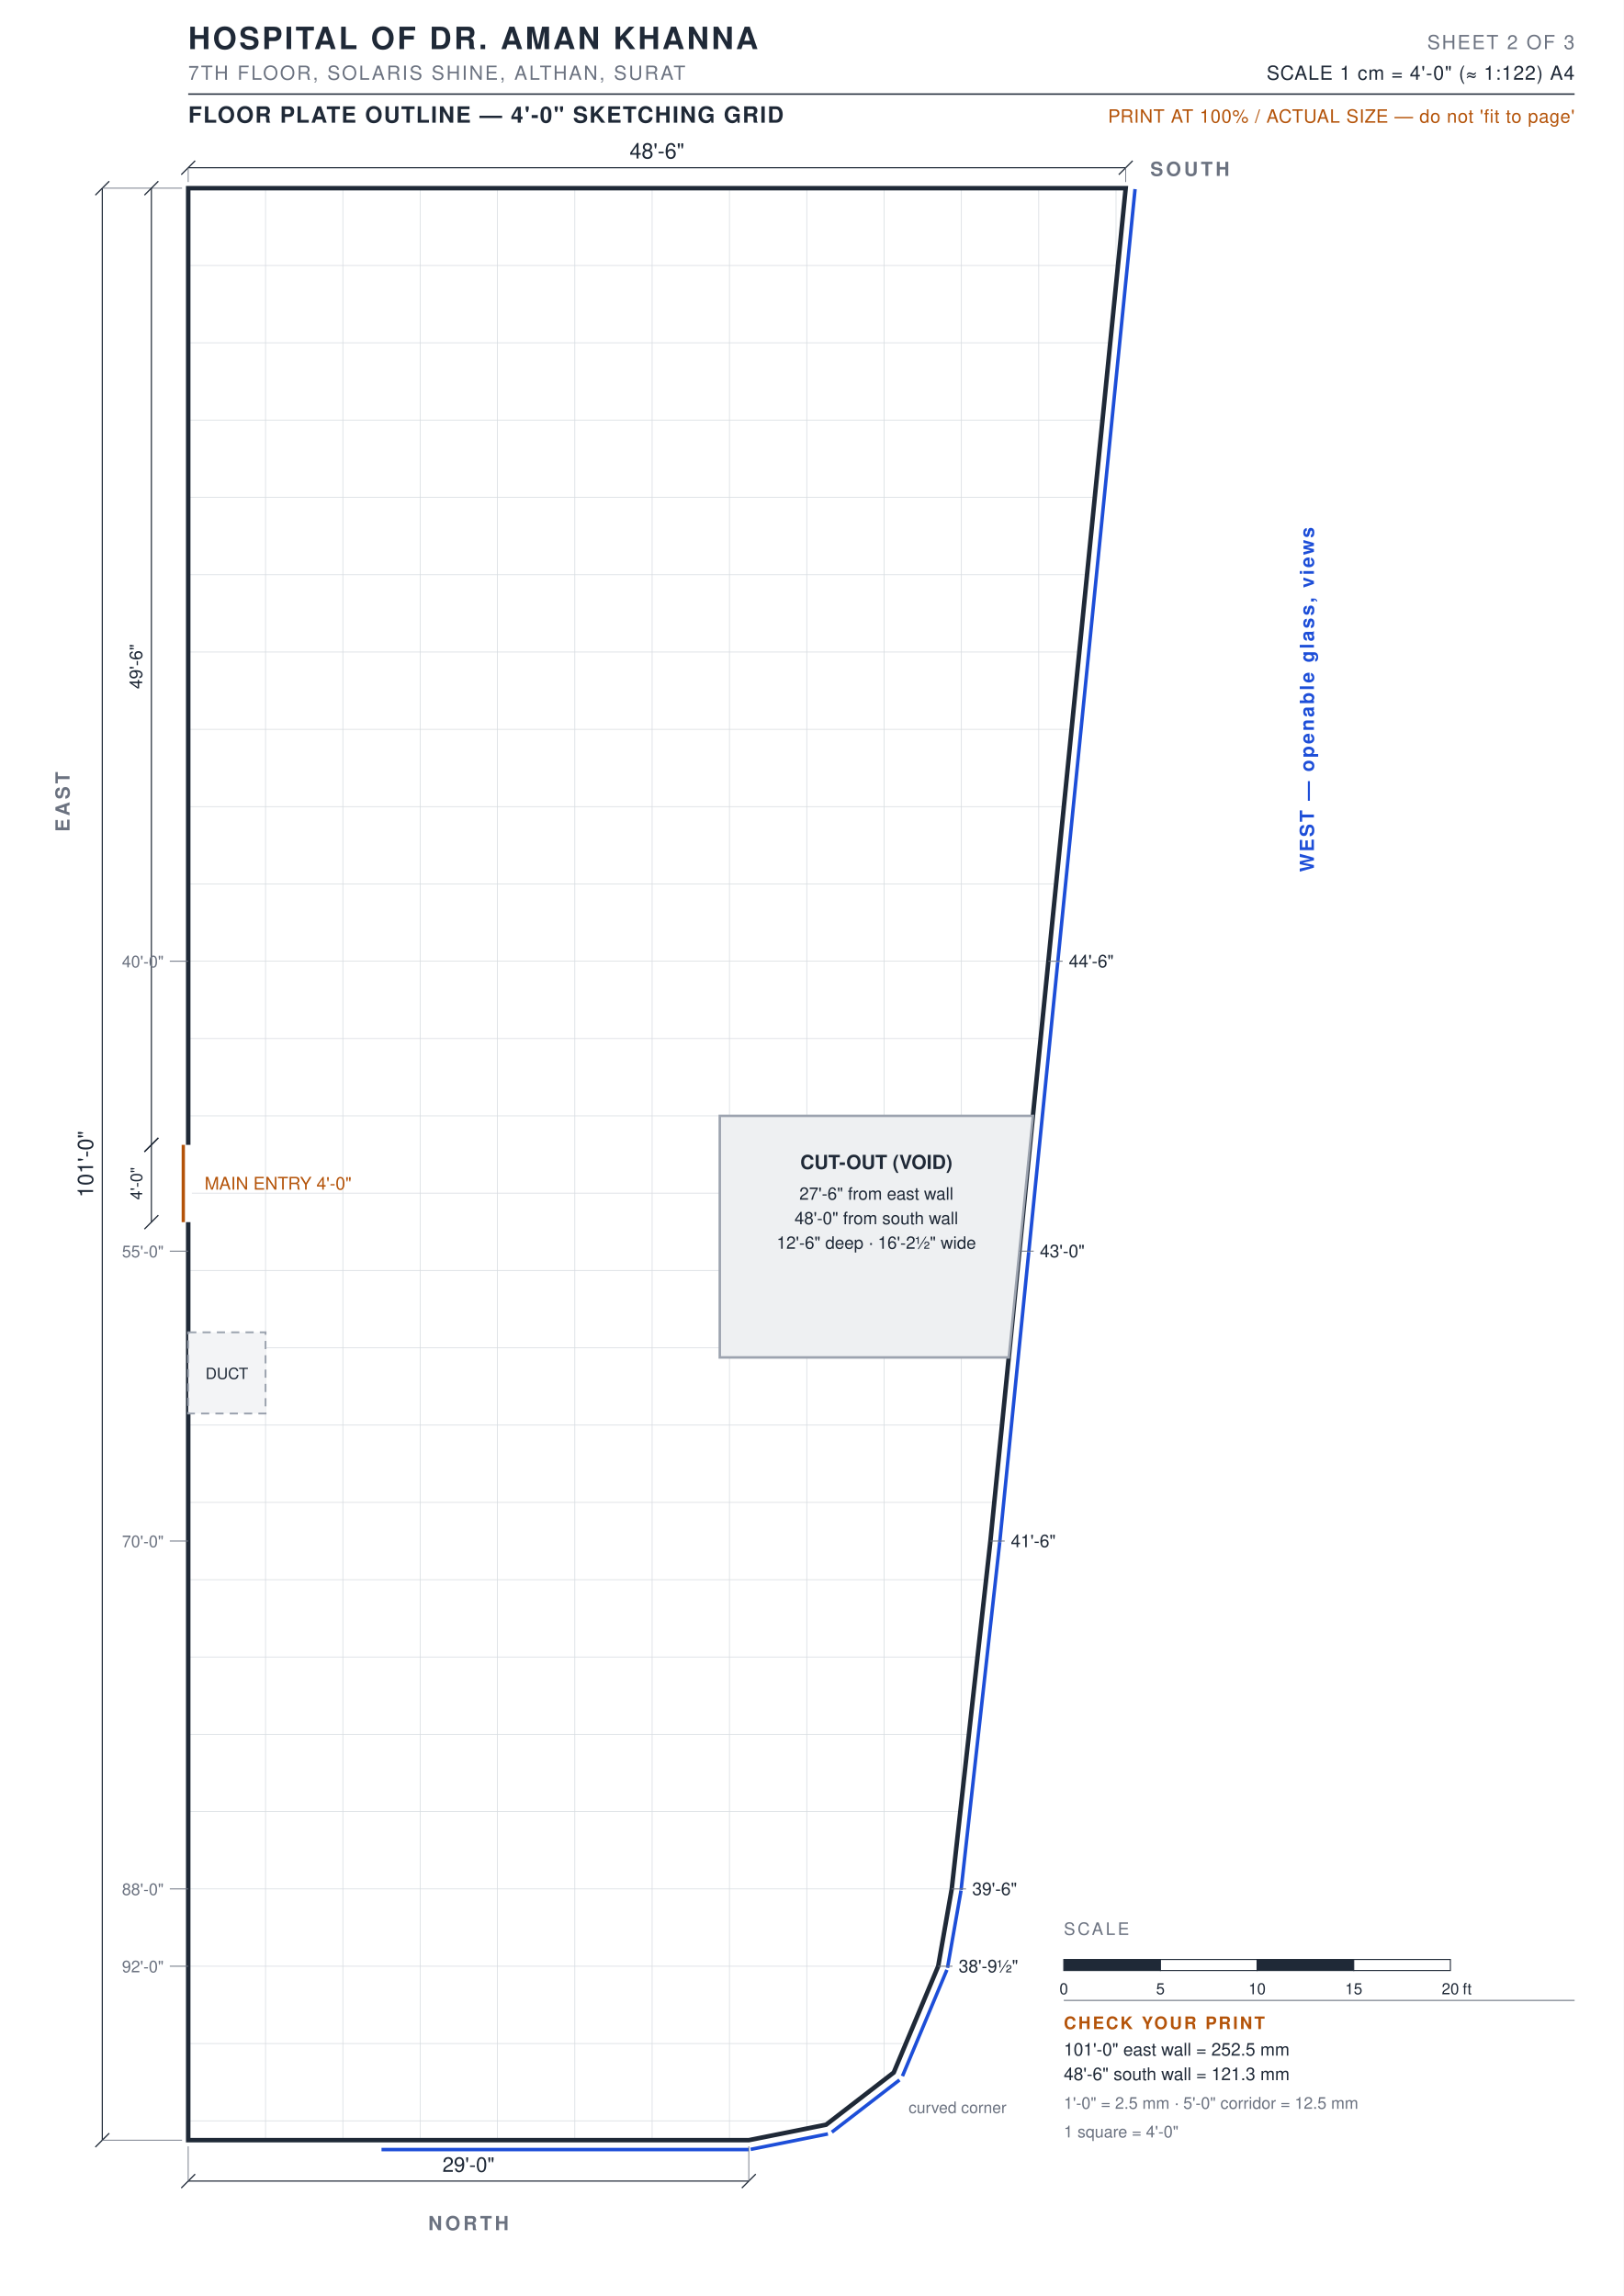
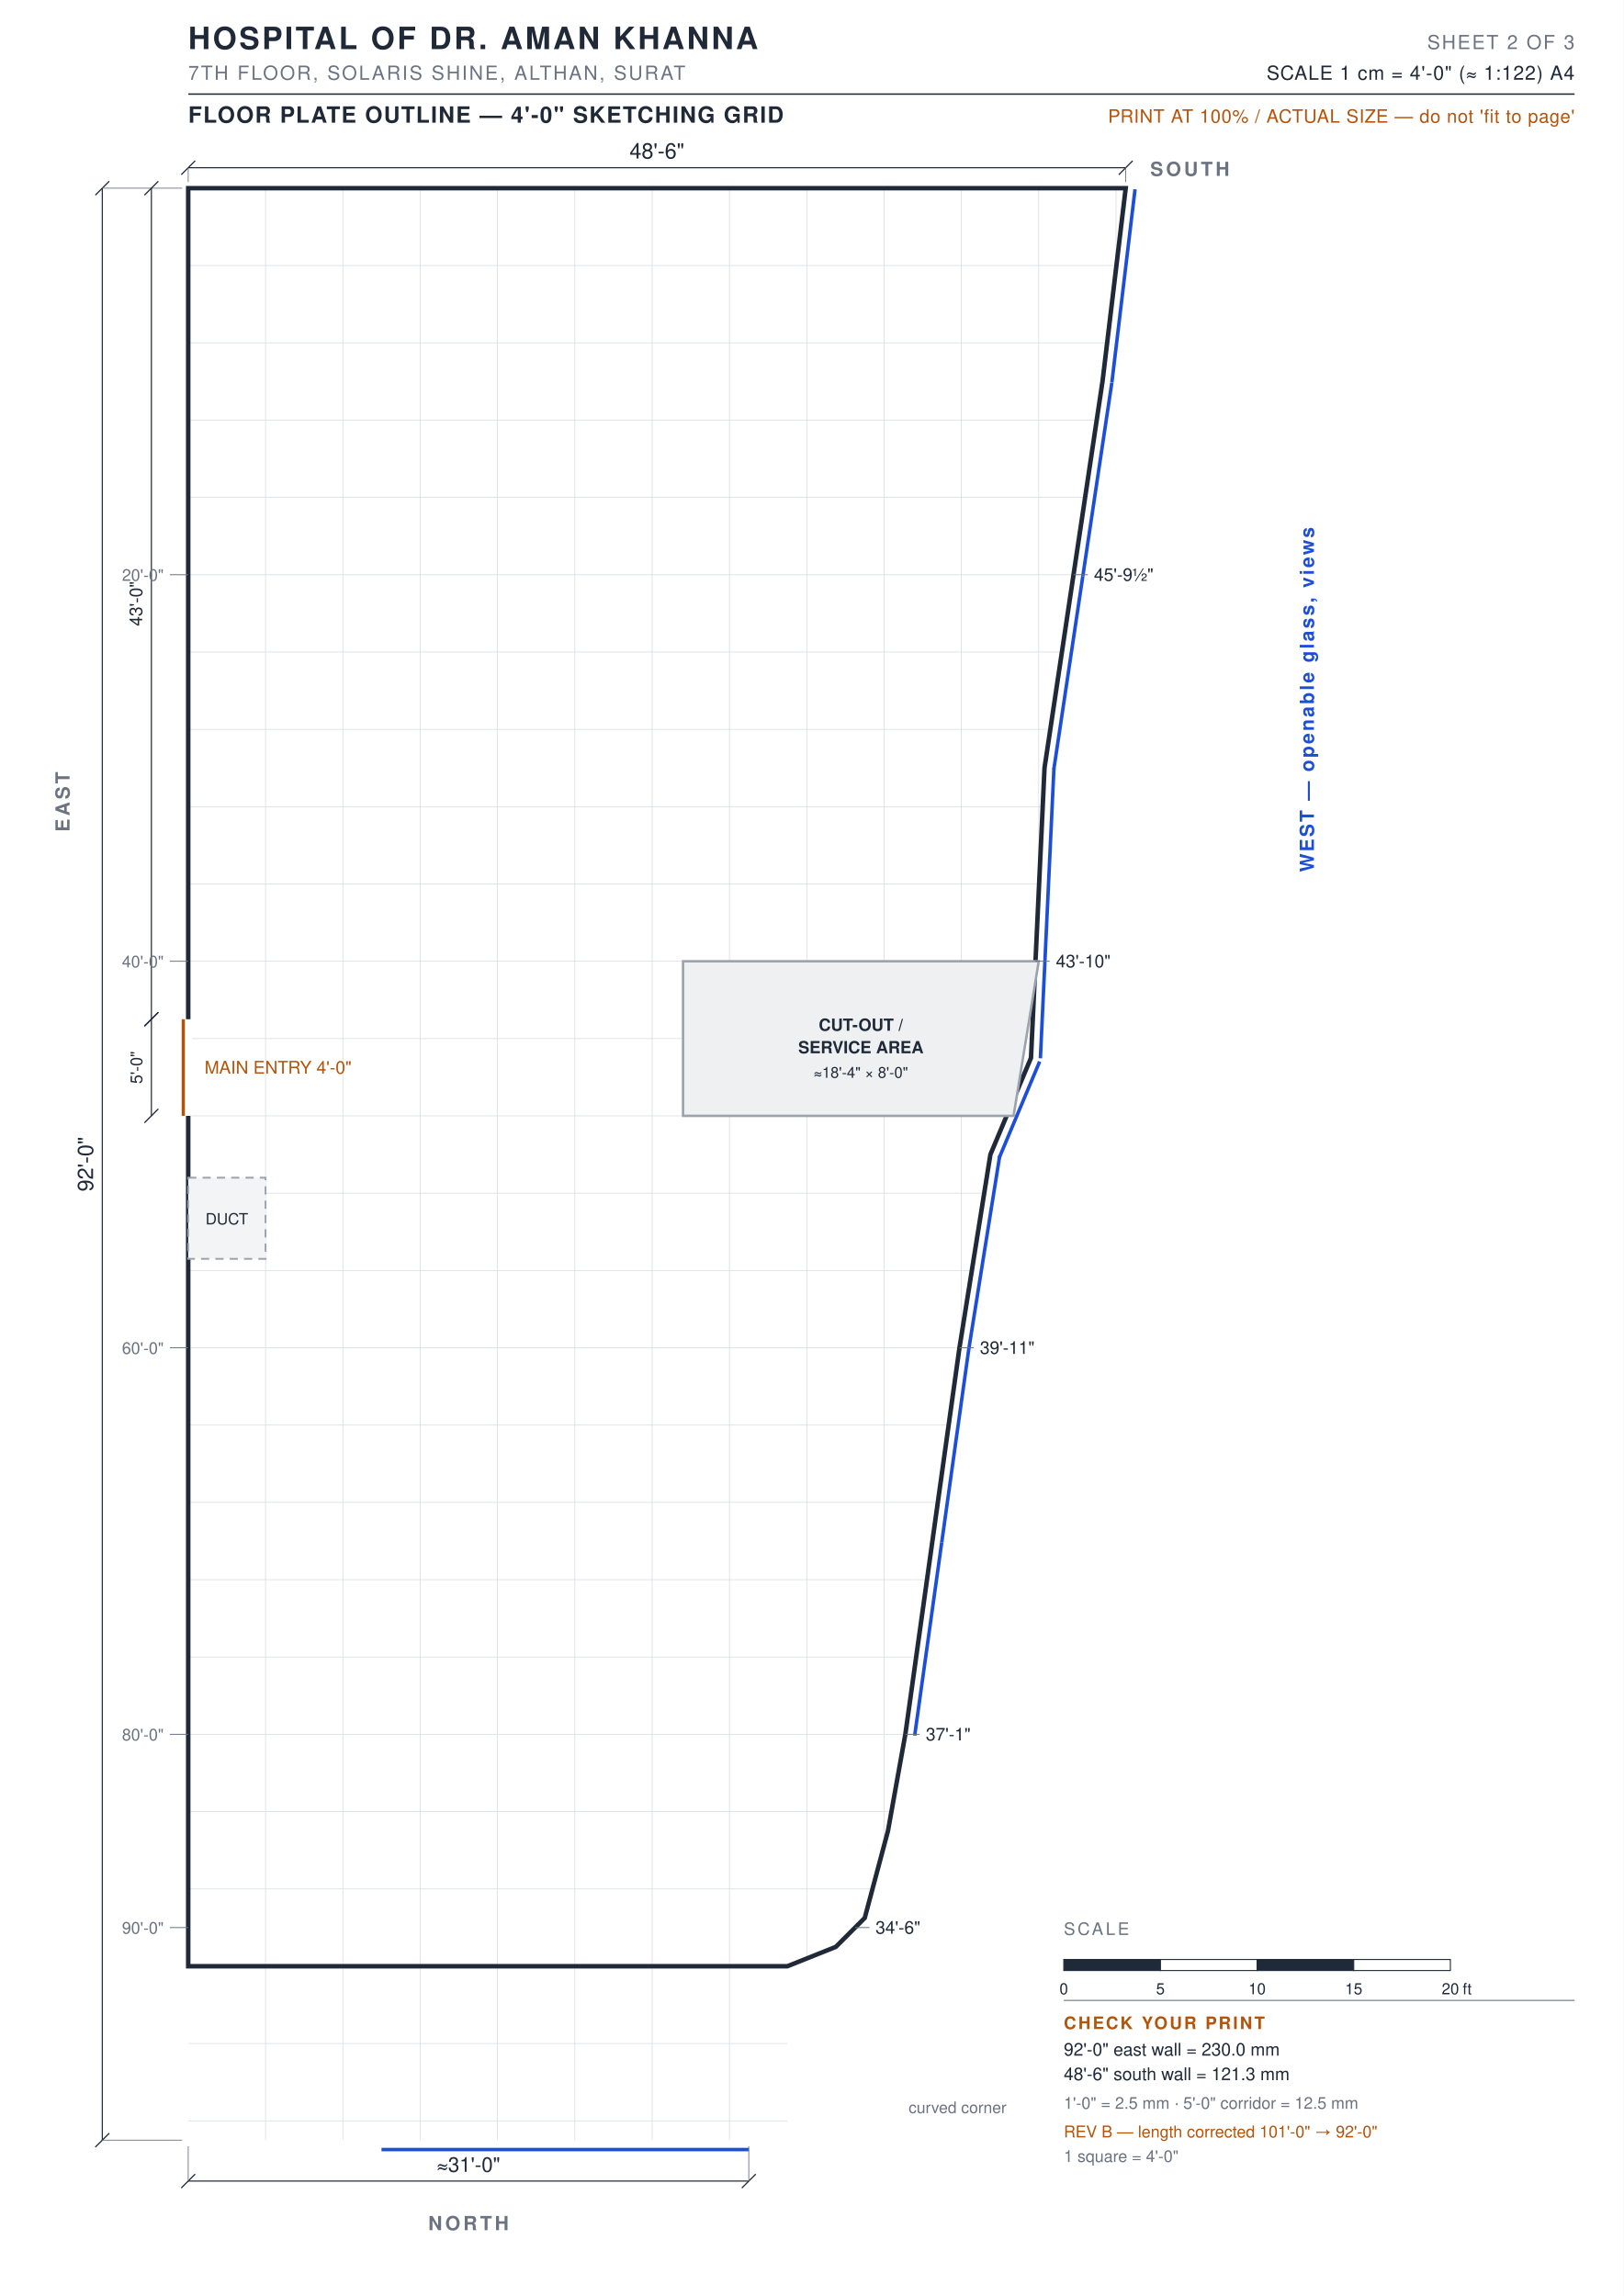
<svg xmlns="http://www.w3.org/2000/svg" width="210mm" height="297mm" viewBox="0 0 793.70 1122.52">
  <rect x="0" y="0" width="793.70" height="1122.52" fill="#ffffff" />
  <text x="92.00" y="24.00" font-family="Helvetica Neue, Helvetica, Arial, sans-serif" font-size="15" fill="#1f2937" text-anchor="start" font-weight="bold" letter-spacing="1.2">HOSPITAL OF DR. AMAN KHANNA</text>
  <text x="92.00" y="39.00" font-family="Helvetica Neue, Helvetica, Arial, sans-serif" font-size="9.5" fill="#6b7280" text-anchor="start" font-weight="normal" letter-spacing="0.9">7TH FLOOR, SOLARIS SHINE, ALTHAN, SURAT</text>
  <line x1="92.00" y1="46.00" x2="769.70" y2="46.00" stroke="#1f2937" stroke-width="0.7" stroke-linecap="butt" />
  <text x="92.00" y="60.00" font-family="Helvetica Neue, Helvetica, Arial, sans-serif" font-size="11" fill="#1f2937" text-anchor="start" font-weight="bold" letter-spacing="0.6">FLOOR PLATE OUTLINE — 4'-0" SKETCHING GRID</text>
  <text x="769.70" y="24.00" font-family="Helvetica Neue, Helvetica, Arial, sans-serif" font-size="9.5" fill="#6b7280" text-anchor="end" font-weight="normal" letter-spacing="0.8">SHEET 2 OF 3</text>
  <text x="769.70" y="39.00" font-family="Helvetica Neue, Helvetica, Arial, sans-serif" font-size="9.5" fill="#1f2937" text-anchor="end" font-weight="normal" letter-spacing="0.4">SCALE  1 cm = 4'-0"   (≈ 1:122)   A4</text>
  <text x="769.70" y="60.00" font-family="Helvetica Neue, Helvetica, Arial, sans-serif" font-size="9" fill="#b45309" text-anchor="end" font-weight="normal" letter-spacing="0.3">PRINT AT 100% / ACTUAL SIZE — do not 'fit to page'</text>
-   <line x1="554.84" y1="92.46" x2="517.05" y2="470.41" stroke="#1d4ed8" stroke-width="1.7" stroke-linecap="butt" />
-   <line x1="517.05" y1="470.41" x2="502.88" y2="612.14" stroke="#1d4ed8" stroke-width="1.7" stroke-linecap="butt" />
-   <line x1="502.88" y1="612.14" x2="488.70" y2="753.88" stroke="#1d4ed8" stroke-width="1.7" stroke-linecap="butt" />
-   <line x1="488.70" y1="753.93" x2="469.80" y2="924.00" stroke="#1d4ed8" stroke-width="1.7" stroke-linecap="butt" />
-   <line x1="469.76" y1="924.29" x2="463.15" y2="962.08" stroke="#1d4ed8" stroke-width="1.7" stroke-linecap="butt" />
-   <line x1="462.86" y1="963.07" x2="441.13" y2="1015.03" stroke="#1d4ed8" stroke-width="1.7" stroke-linecap="butt" />
-   <line x1="439.69" y1="1016.90" x2="406.62" y2="1042.41" stroke="#1d4ed8" stroke-width="1.7" stroke-linecap="butt" />
-   <line x1="404.71" y1="1043.28" x2="366.92" y2="1050.84" stroke="#1d4ed8" stroke-width="1.7" stroke-linecap="butt" />
+   <line x1="554.83" y1="92.55" x2="543.50" y2="187.04" stroke="#1d4ed8" stroke-width="1.7" stroke-linecap="butt" />
+   <line x1="543.48" y1="187.17" x2="529.31" y2="281.66" stroke="#1d4ed8" stroke-width="1.7" stroke-linecap="butt" />
+   <line x1="529.31" y1="281.66" x2="515.13" y2="376.15" stroke="#1d4ed8" stroke-width="1.7" stroke-linecap="butt" />
+   <line x1="515.18" y1="375.68" x2="508.56" y2="517.41" stroke="#1d4ed8" stroke-width="1.7" stroke-linecap="butt" />
+   <line x1="508.21" y1="518.98" x2="488.37" y2="566.22" stroke="#1d4ed8" stroke-width="1.7" stroke-linecap="butt" />
+   <line x1="488.67" y1="565.17" x2="473.55" y2="659.66" stroke="#1d4ed8" stroke-width="1.7" stroke-linecap="butt" />
+   <line x1="473.56" y1="659.57" x2="460.34" y2="754.06" stroke="#1d4ed8" stroke-width="1.7" stroke-linecap="butt" />
+   <line x1="460.34" y1="754.06" x2="447.11" y2="848.54" stroke="#1d4ed8" stroke-width="1.7" stroke-linecap="butt" />
  <line x1="366.02" y1="1050.93" x2="186.49" y2="1050.93" stroke="#1d4ed8" stroke-width="1.7" stroke-linecap="butt" />
  <line x1="129.80" y1="92.00" x2="129.80" y2="1046.33" stroke="#d8dce1" stroke-width="0.35" stroke-linecap="butt" />
  <line x1="167.59" y1="92.00" x2="167.59" y2="1046.33" stroke="#d8dce1" stroke-width="0.35" stroke-linecap="butt" />
  <line x1="205.39" y1="92.00" x2="205.39" y2="1046.33" stroke="#d8dce1" stroke-width="0.35" stroke-linecap="butt" />
  <line x1="243.18" y1="92.00" x2="243.18" y2="1046.33" stroke="#d8dce1" stroke-width="0.35" stroke-linecap="butt" />
  <line x1="280.98" y1="92.00" x2="280.98" y2="1046.33" stroke="#d8dce1" stroke-width="0.35" stroke-linecap="butt" />
  <line x1="318.77" y1="92.00" x2="318.77" y2="1046.33" stroke="#d8dce1" stroke-width="0.35" stroke-linecap="butt" />
  <line x1="356.57" y1="92.00" x2="356.57" y2="1046.33" stroke="#d8dce1" stroke-width="0.35" stroke-linecap="butt" />
-   <line x1="394.36" y1="92.00" x2="394.36" y2="1040.66" stroke="#d8dce1" stroke-width="0.35" stroke-linecap="butt" />
-   <line x1="432.16" y1="92.00" x2="432.16" y2="1016.90" stroke="#d8dce1" stroke-width="0.35" stroke-linecap="butt" />
-   <line x1="469.95" y1="92.00" x2="469.95" y2="880.98" stroke="#d8dce1" stroke-width="0.35" stroke-linecap="butt" />
-   <line x1="507.75" y1="92.00" x2="507.75" y2="517.20" stroke="#d8dce1" stroke-width="0.35" stroke-linecap="butt" />
-   <line x1="545.54" y1="92.00" x2="545.54" y2="139.24" stroke="#d8dce1" stroke-width="0.35" stroke-linecap="butt" />
-   <line x1="92.00" y1="129.80" x2="546.49" y2="129.80" stroke="#d8dce1" stroke-width="0.35" stroke-linecap="butt" />
-   <line x1="92.00" y1="167.59" x2="542.71" y2="167.59" stroke="#d8dce1" stroke-width="0.35" stroke-linecap="butt" />
-   <line x1="92.00" y1="205.39" x2="538.93" y2="205.39" stroke="#d8dce1" stroke-width="0.35" stroke-linecap="butt" />
-   <line x1="92.00" y1="243.18" x2="535.15" y2="243.18" stroke="#d8dce1" stroke-width="0.35" stroke-linecap="butt" />
-   <line x1="92.00" y1="280.98" x2="531.37" y2="280.98" stroke="#d8dce1" stroke-width="0.35" stroke-linecap="butt" />
-   <line x1="92.00" y1="318.77" x2="527.59" y2="318.77" stroke="#d8dce1" stroke-width="0.35" stroke-linecap="butt" />
-   <line x1="92.00" y1="356.57" x2="523.81" y2="356.57" stroke="#d8dce1" stroke-width="0.35" stroke-linecap="butt" />
-   <line x1="92.00" y1="394.36" x2="520.03" y2="394.36" stroke="#d8dce1" stroke-width="0.35" stroke-linecap="butt" />
-   <line x1="92.00" y1="432.16" x2="516.25" y2="432.16" stroke="#d8dce1" stroke-width="0.35" stroke-linecap="butt" />
-   <line x1="92.00" y1="469.95" x2="512.47" y2="469.95" stroke="#d8dce1" stroke-width="0.35" stroke-linecap="butt" />
-   <line x1="92.00" y1="507.75" x2="508.69" y2="507.75" stroke="#d8dce1" stroke-width="0.35" stroke-linecap="butt" />
-   <line x1="92.00" y1="545.54" x2="504.91" y2="545.54" stroke="#d8dce1" stroke-width="0.35" stroke-linecap="butt" />
-   <line x1="92.00" y1="583.34" x2="501.13" y2="583.34" stroke="#d8dce1" stroke-width="0.35" stroke-linecap="butt" />
-   <line x1="92.00" y1="621.13" x2="497.35" y2="621.13" stroke="#d8dce1" stroke-width="0.35" stroke-linecap="butt" />
-   <line x1="92.00" y1="658.93" x2="493.57" y2="658.93" stroke="#d8dce1" stroke-width="0.35" stroke-linecap="butt" />
-   <line x1="92.00" y1="696.72" x2="489.80" y2="696.72" stroke="#d8dce1" stroke-width="0.35" stroke-linecap="butt" />
-   <line x1="92.00" y1="734.52" x2="486.02" y2="734.52" stroke="#d8dce1" stroke-width="0.35" stroke-linecap="butt" />
-   <line x1="92.00" y1="772.31" x2="482.03" y2="772.31" stroke="#d8dce1" stroke-width="0.35" stroke-linecap="butt" />
-   <line x1="92.00" y1="810.11" x2="477.83" y2="810.11" stroke="#d8dce1" stroke-width="0.35" stroke-linecap="butt" />
-   <line x1="92.00" y1="847.91" x2="473.63" y2="847.91" stroke="#d8dce1" stroke-width="0.35" stroke-linecap="butt" />
-   <line x1="92.00" y1="885.70" x2="469.43" y2="885.70" stroke="#d8dce1" stroke-width="0.35" stroke-linecap="butt" />
-   <line x1="92.00" y1="923.50" x2="465.23" y2="923.50" stroke="#d8dce1" stroke-width="0.35" stroke-linecap="butt" />
-   <line x1="92.00" y1="961.29" x2="458.61" y2="961.29" stroke="#d8dce1" stroke-width="0.35" stroke-linecap="butt" />
-   <line x1="92.00" y1="999.09" x2="442.81" y2="999.09" stroke="#d8dce1" stroke-width="0.35" stroke-linecap="butt" />
-   <line x1="92.00" y1="1036.88" x2="406.26" y2="1036.88" stroke="#d8dce1" stroke-width="0.35" stroke-linecap="butt" />
-   <polygon points="92.00,92.00 550.27,92.00 512.47,469.95 498.30,611.69 484.13,753.42 465.23,923.50 458.61,961.29 436.88,1013.26 403.81,1038.77 366.02,1046.33 92.00,1046.33" fill="none" stroke="#1f2937" stroke-width="2.2" stroke-linejoin="miter" />
-   <polygon points="351.84,545.54 504.91,545.54 493.10,663.65 351.84,663.65" fill="#eef0f2" stroke="#9ca3af" stroke-width="1.2" stroke-linejoin="miter" />
-   <text x="428.38" y="571.54" font-family="Helvetica Neue, Helvetica, Arial, sans-serif" font-size="9.5" fill="#1f2937" text-anchor="middle" font-weight="bold">CUT-OUT (VOID)</text>
-   <text x="428.38" y="586.54" font-family="Helvetica Neue, Helvetica, Arial, sans-serif" font-size="8.4" fill="#1f2937" text-anchor="middle" font-weight="normal">27'-6" from east wall</text>
-   <text x="428.38" y="598.54" font-family="Helvetica Neue, Helvetica, Arial, sans-serif" font-size="8.4" fill="#1f2937" text-anchor="middle" font-weight="normal">48'-0" from south wall</text>
-   <text x="428.38" y="610.54" font-family="Helvetica Neue, Helvetica, Arial, sans-serif" font-size="8.4" fill="#1f2937" text-anchor="middle" font-weight="normal">12'-6" deep · 16'-2½" wide</text>
-   <polygon points="92.00,651.37 129.80,651.37 129.80,691.06 92.00,691.06" fill="#f3f4f6" stroke="#9ca3af" stroke-width="0.9" stroke-linejoin="miter" stroke-dasharray="4 3" />
-   <text x="110.90" y="674.21" font-family="Helvetica Neue, Helvetica, Arial, sans-serif" font-size="7.6" fill="#1f2937" text-anchor="middle" font-weight="normal">DUCT</text>
-   <line x1="92.00" y1="559.72" x2="92.00" y2="597.51" stroke="#ffffff" stroke-width="3.6" stroke-linecap="butt" />
-   <line x1="89.60" y1="559.72" x2="89.60" y2="597.51" stroke="#b45309" stroke-width="1.6" stroke-linecap="butt" />
-   <text x="100.00" y="581.61" font-family="Helvetica Neue, Helvetica, Arial, sans-serif" font-size="8.6" fill="#b45309" text-anchor="start" font-weight="normal">MAIN ENTRY  4'-0"</text>
+   <line x1="394.36" y1="92.00" x2="394.36" y2="957.51" stroke="#d8dce1" stroke-width="0.35" stroke-linecap="butt" />
+   <line x1="432.16" y1="92.00" x2="432.16" y2="902.24" stroke="#d8dce1" stroke-width="0.35" stroke-linecap="butt" />
+   <line x1="469.95" y1="92.00" x2="469.95" y2="653.02" stroke="#d8dce1" stroke-width="0.35" stroke-linecap="butt" />
+   <line x1="507.75" y1="92.00" x2="507.75" y2="436.21" stroke="#d8dce1" stroke-width="0.35" stroke-linecap="butt" />
+   <line x1="545.54" y1="92.00" x2="545.54" y2="131.37" stroke="#d8dce1" stroke-width="0.35" stroke-linecap="butt" />
+   <line x1="92.00" y1="129.80" x2="545.73" y2="129.80" stroke="#d8dce1" stroke-width="0.35" stroke-linecap="butt" />
+   <line x1="92.00" y1="167.59" x2="541.20" y2="167.59" stroke="#d8dce1" stroke-width="0.35" stroke-linecap="butt" />
+   <line x1="92.00" y1="205.39" x2="536.09" y2="205.39" stroke="#d8dce1" stroke-width="0.35" stroke-linecap="butt" />
+   <line x1="92.00" y1="243.18" x2="530.43" y2="243.18" stroke="#d8dce1" stroke-width="0.35" stroke-linecap="butt" />
+   <line x1="92.00" y1="280.98" x2="524.76" y2="280.98" stroke="#d8dce1" stroke-width="0.35" stroke-linecap="butt" />
+   <line x1="92.00" y1="318.77" x2="519.09" y2="318.77" stroke="#d8dce1" stroke-width="0.35" stroke-linecap="butt" />
+   <line x1="92.00" y1="356.57" x2="513.42" y2="356.57" stroke="#d8dce1" stroke-width="0.35" stroke-linecap="butt" />
+   <line x1="92.00" y1="394.36" x2="509.70" y2="394.36" stroke="#d8dce1" stroke-width="0.35" stroke-linecap="butt" />
+   <line x1="92.00" y1="432.16" x2="507.94" y2="432.16" stroke="#d8dce1" stroke-width="0.35" stroke-linecap="butt" />
+   <line x1="92.00" y1="469.95" x2="506.17" y2="469.95" stroke="#d8dce1" stroke-width="0.35" stroke-linecap="butt" />
+   <line x1="92.00" y1="507.75" x2="504.41" y2="507.75" stroke="#d8dce1" stroke-width="0.35" stroke-linecap="butt" />
+   <line x1="92.00" y1="545.54" x2="492.06" y2="545.54" stroke="#d8dce1" stroke-width="0.35" stroke-linecap="butt" />
+   <line x1="92.00" y1="583.34" x2="481.10" y2="583.34" stroke="#d8dce1" stroke-width="0.35" stroke-linecap="butt" />
+   <line x1="92.00" y1="621.13" x2="475.06" y2="621.13" stroke="#d8dce1" stroke-width="0.35" stroke-linecap="butt" />
+   <line x1="92.00" y1="658.93" x2="469.01" y2="658.93" stroke="#d8dce1" stroke-width="0.35" stroke-linecap="butt" />
+   <line x1="92.00" y1="696.72" x2="463.72" y2="696.72" stroke="#d8dce1" stroke-width="0.35" stroke-linecap="butt" />
+   <line x1="92.00" y1="734.52" x2="458.43" y2="734.52" stroke="#d8dce1" stroke-width="0.35" stroke-linecap="butt" />
+   <line x1="92.00" y1="772.31" x2="453.13" y2="772.31" stroke="#d8dce1" stroke-width="0.35" stroke-linecap="butt" />
+   <line x1="92.00" y1="810.11" x2="447.84" y2="810.11" stroke="#d8dce1" stroke-width="0.35" stroke-linecap="butt" />
+   <line x1="92.00" y1="847.91" x2="442.55" y2="847.91" stroke="#d8dce1" stroke-width="0.35" stroke-linecap="butt" />
+   <line x1="92.00" y1="885.70" x2="435.75" y2="885.70" stroke="#d8dce1" stroke-width="0.35" stroke-linecap="butt" />
+   <line x1="92.00" y1="923.50" x2="426.49" y2="923.50" stroke="#d8dce1" stroke-width="0.35" stroke-linecap="butt" />
+   <line x1="92.00" y1="961.29" x2="384.91" y2="961.29" stroke="#d8dce1" stroke-width="0.35" stroke-linecap="butt" />
+   <line x1="92.00" y1="999.09" x2="384.91" y2="999.09" stroke="#d8dce1" stroke-width="0.35" stroke-linecap="butt" />
+   <line x1="92.00" y1="1036.88" x2="384.91" y2="1036.88" stroke="#d8dce1" stroke-width="0.35" stroke-linecap="butt" />
+   <polygon points="92.00,92.00 550.27,92.00 538.93,186.49 524.76,280.98 510.58,375.46 503.97,517.20 484.13,564.44 469.01,658.93 455.78,753.42 442.55,847.91 434.05,895.15 422.71,937.67 408.54,951.84 384.91,961.29 92.00,961.29" fill="none" stroke="#1f2937" stroke-width="2.2" stroke-linejoin="miter" />
+   <polygon points="333.89,469.95 507.75,469.95 495.46,545.54 333.89,545.54" fill="#eef0f2" stroke="#9ca3af" stroke-width="1.2" stroke-linejoin="miter" />
+   <text x="420.82" y="503.95" font-family="Helvetica Neue, Helvetica, Arial, sans-serif" font-size="8.2" fill="#1f2937" text-anchor="middle" font-weight="bold">CUT-OUT /</text>
+   <text x="420.82" y="514.95" font-family="Helvetica Neue, Helvetica, Arial, sans-serif" font-size="8.2" fill="#1f2937" text-anchor="middle" font-weight="bold">SERVICE AREA</text>
+   <text x="420.82" y="526.95" font-family="Helvetica Neue, Helvetica, Arial, sans-serif" font-size="7.4" fill="#1f2937" text-anchor="middle" font-weight="normal">≈18'-4" × 8'-0"</text>
+   <polygon points="92.00,575.78 129.80,575.78 129.80,615.46 92.00,615.46" fill="#f3f4f6" stroke="#9ca3af" stroke-width="0.9" stroke-linejoin="miter" stroke-dasharray="4 3" />
+   <text x="110.90" y="598.62" font-family="Helvetica Neue, Helvetica, Arial, sans-serif" font-size="7.6" fill="#1f2937" text-anchor="middle" font-weight="normal">DUCT</text>
+   <line x1="92.00" y1="498.30" x2="92.00" y2="545.54" stroke="#ffffff" stroke-width="3.6" stroke-linecap="butt" />
+   <line x1="89.60" y1="498.30" x2="89.60" y2="545.54" stroke="#b45309" stroke-width="1.6" stroke-linecap="butt" />
+   <text x="100.00" y="524.92" font-family="Helvetica Neue, Helvetica, Arial, sans-serif" font-size="8.6" fill="#b45309" text-anchor="start" font-weight="normal">MAIN ENTRY  4'-0"</text>
  <line x1="92.00" y1="82.00" x2="550.27" y2="82.00" stroke="#1f2937" stroke-width="0.55" stroke-linecap="butt" />
  <line x1="88.60" y1="85.40" x2="95.40" y2="78.60" stroke="#1f2937" stroke-width="0.6" stroke-linecap="butt" />
  <line x1="546.87" y1="85.40" x2="553.67" y2="78.60" stroke="#1f2937" stroke-width="0.6" stroke-linecap="butt" />
  <line x1="92.00" y1="82.00" x2="92.00" y2="89.00" stroke="#6b7280" stroke-width="0.4" stroke-linecap="butt" />
  <line x1="550.27" y1="82.00" x2="550.27" y2="89.00" stroke="#6b7280" stroke-width="0.4" stroke-linecap="butt" />
  <text x="321.13" y="77.50" font-family="Helvetica Neue, Helvetica, Arial, sans-serif" font-size="10.5" fill="#1f2937" text-anchor="middle" font-weight="normal">48'-6"</text>
  <line x1="50.00" y1="92.00" x2="50.00" y2="1046.33" stroke="#1f2937" stroke-width="0.55" stroke-linecap="butt" />
  <line x1="46.60" y1="95.40" x2="53.40" y2="88.60" stroke="#1f2937" stroke-width="0.6" stroke-linecap="butt" />
  <line x1="46.60" y1="1049.73" x2="53.40" y2="1042.93" stroke="#1f2937" stroke-width="0.6" stroke-linecap="butt" />
  <line x1="50.00" y1="92.00" x2="89.00" y2="92.00" stroke="#6b7280" stroke-width="0.4" stroke-linecap="butt" />
  <line x1="50.00" y1="1046.33" x2="89.00" y2="1046.33" stroke="#6b7280" stroke-width="0.4" stroke-linecap="butt" />
-   <text x="45.50" y="569.17" font-family="Helvetica Neue, Helvetica, Arial, sans-serif" font-size="10.5" fill="#1f2937" text-anchor="middle" font-weight="normal" transform="rotate(-90 45.50 569.17)">101'-0"</text>
+   <text x="45.50" y="569.17" font-family="Helvetica Neue, Helvetica, Arial, sans-serif" font-size="10.5" fill="#1f2937" text-anchor="middle" font-weight="normal" transform="rotate(-90 45.50 569.17)">92'-0"</text>
  <line x1="92.00" y1="1066.33" x2="366.02" y2="1066.33" stroke="#1f2937" stroke-width="0.55" stroke-linecap="butt" />
  <line x1="88.60" y1="1069.73" x2="95.40" y2="1062.93" stroke="#1f2937" stroke-width="0.6" stroke-linecap="butt" />
  <line x1="362.62" y1="1069.73" x2="369.42" y2="1062.93" stroke="#1f2937" stroke-width="0.6" stroke-linecap="butt" />
  <line x1="92.00" y1="1066.33" x2="92.00" y2="1049.33" stroke="#6b7280" stroke-width="0.4" stroke-linecap="butt" />
  <line x1="366.02" y1="1066.33" x2="366.02" y2="1049.33" stroke="#6b7280" stroke-width="0.4" stroke-linecap="butt" />
-   <text x="229.01" y="1061.83" font-family="Helvetica Neue, Helvetica, Arial, sans-serif" font-size="10" fill="#1f2937" text-anchor="middle" font-weight="normal">29'-0"</text>
-   <line x1="74.00" y1="92.00" x2="74.00" y2="559.72" stroke="#1f2937" stroke-width="0.55" stroke-linecap="butt" />
+   <text x="229.01" y="1061.83" font-family="Helvetica Neue, Helvetica, Arial, sans-serif" font-size="10" fill="#1f2937" text-anchor="middle" font-weight="normal">≈31'-0"</text>
+   <line x1="74.00" y1="92.00" x2="74.00" y2="498.30" stroke="#1f2937" stroke-width="0.55" stroke-linecap="butt" />
  <line x1="70.60" y1="95.40" x2="77.40" y2="88.60" stroke="#1f2937" stroke-width="0.6" stroke-linecap="butt" />
-   <line x1="70.60" y1="563.12" x2="77.40" y2="556.32" stroke="#1f2937" stroke-width="0.6" stroke-linecap="butt" />
-   <text x="69.50" y="325.86" font-family="Helvetica Neue, Helvetica, Arial, sans-serif" font-size="8.6" fill="#1f2937" text-anchor="middle" font-weight="normal" transform="rotate(-90 69.50 325.86)">49'-6"</text>
-   <line x1="74.00" y1="559.72" x2="74.00" y2="597.51" stroke="#1f2937" stroke-width="0.55" stroke-linecap="butt" />
-   <line x1="70.60" y1="563.12" x2="77.40" y2="556.32" stroke="#1f2937" stroke-width="0.6" stroke-linecap="butt" />
-   <line x1="70.60" y1="600.91" x2="77.40" y2="594.11" stroke="#1f2937" stroke-width="0.6" stroke-linecap="butt" />
-   <text x="69.50" y="578.61" font-family="Helvetica Neue, Helvetica, Arial, sans-serif" font-size="8.0" fill="#1f2937" text-anchor="middle" font-weight="normal" transform="rotate(-90 69.50 578.61)">4'-0"</text>
+   <line x1="70.60" y1="501.70" x2="77.40" y2="494.90" stroke="#1f2937" stroke-width="0.6" stroke-linecap="butt" />
+   <text x="69.50" y="295.15" font-family="Helvetica Neue, Helvetica, Arial, sans-serif" font-size="8.6" fill="#1f2937" text-anchor="middle" font-weight="normal" transform="rotate(-90 69.50 295.15)">43'-0"</text>
+   <line x1="74.00" y1="498.30" x2="74.00" y2="545.54" stroke="#1f2937" stroke-width="0.55" stroke-linecap="butt" />
+   <line x1="70.60" y1="501.70" x2="77.40" y2="494.90" stroke="#1f2937" stroke-width="0.6" stroke-linecap="butt" />
+   <line x1="70.60" y1="548.94" x2="77.40" y2="542.14" stroke="#1f2937" stroke-width="0.6" stroke-linecap="butt" />
+   <text x="69.50" y="521.92" font-family="Helvetica Neue, Helvetica, Arial, sans-serif" font-size="8.0" fill="#1f2937" text-anchor="middle" font-weight="normal" transform="rotate(-90 69.50 521.92)">5'-0"</text>
+   <line x1="83.00" y1="280.98" x2="92.00" y2="280.98" stroke="#6b7280" stroke-width="0.45" stroke-linecap="butt" />
+   <text x="80.00" y="283.98" font-family="Helvetica Neue, Helvetica, Arial, sans-serif" font-size="8.0" fill="#6b7280" text-anchor="end" font-weight="normal">20'-0"</text>
+   <line x1="524.76" y1="280.98" x2="531.76" y2="280.98" stroke="#6b7280" stroke-width="0.45" stroke-linecap="butt" />
+   <text x="534.76" y="283.98" font-family="Helvetica Neue, Helvetica, Arial, sans-serif" font-size="8.6" fill="#1f2937" text-anchor="start" font-weight="normal">45'-9½"</text>
  <line x1="83.00" y1="469.95" x2="92.00" y2="469.95" stroke="#6b7280" stroke-width="0.45" stroke-linecap="butt" />
  <text x="80.00" y="472.95" font-family="Helvetica Neue, Helvetica, Arial, sans-serif" font-size="8.0" fill="#6b7280" text-anchor="end" font-weight="normal">40'-0"</text>
-   <line x1="512.47" y1="469.95" x2="519.47" y2="469.95" stroke="#6b7280" stroke-width="0.45" stroke-linecap="butt" />
-   <text x="522.47" y="472.95" font-family="Helvetica Neue, Helvetica, Arial, sans-serif" font-size="8.6" fill="#1f2937" text-anchor="start" font-weight="normal">44'-6"</text>
-   <line x1="83.00" y1="611.69" x2="92.00" y2="611.69" stroke="#6b7280" stroke-width="0.45" stroke-linecap="butt" />
-   <text x="80.00" y="614.69" font-family="Helvetica Neue, Helvetica, Arial, sans-serif" font-size="8.0" fill="#6b7280" text-anchor="end" font-weight="normal">55'-0"</text>
-   <line x1="498.30" y1="611.69" x2="505.30" y2="611.69" stroke="#6b7280" stroke-width="0.45" stroke-linecap="butt" />
-   <text x="508.30" y="614.69" font-family="Helvetica Neue, Helvetica, Arial, sans-serif" font-size="8.6" fill="#1f2937" text-anchor="start" font-weight="normal">43'-0"</text>
-   <line x1="83.00" y1="753.42" x2="92.00" y2="753.42" stroke="#6b7280" stroke-width="0.45" stroke-linecap="butt" />
-   <text x="80.00" y="756.42" font-family="Helvetica Neue, Helvetica, Arial, sans-serif" font-size="8.0" fill="#6b7280" text-anchor="end" font-weight="normal">70'-0"</text>
-   <line x1="484.13" y1="753.42" x2="491.13" y2="753.42" stroke="#6b7280" stroke-width="0.45" stroke-linecap="butt" />
-   <text x="494.13" y="756.42" font-family="Helvetica Neue, Helvetica, Arial, sans-serif" font-size="8.6" fill="#1f2937" text-anchor="start" font-weight="normal">41'-6"</text>
-   <line x1="83.00" y1="923.50" x2="92.00" y2="923.50" stroke="#6b7280" stroke-width="0.45" stroke-linecap="butt" />
-   <text x="80.00" y="926.50" font-family="Helvetica Neue, Helvetica, Arial, sans-serif" font-size="8.0" fill="#6b7280" text-anchor="end" font-weight="normal">88'-0"</text>
-   <line x1="465.23" y1="923.50" x2="472.23" y2="923.50" stroke="#6b7280" stroke-width="0.45" stroke-linecap="butt" />
-   <text x="475.23" y="926.50" font-family="Helvetica Neue, Helvetica, Arial, sans-serif" font-size="8.6" fill="#1f2937" text-anchor="start" font-weight="normal">39'-6"</text>
-   <line x1="83.00" y1="961.29" x2="92.00" y2="961.29" stroke="#6b7280" stroke-width="0.45" stroke-linecap="butt" />
-   <text x="80.00" y="964.29" font-family="Helvetica Neue, Helvetica, Arial, sans-serif" font-size="8.0" fill="#6b7280" text-anchor="end" font-weight="normal">92'-0"</text>
-   <line x1="458.61" y1="961.29" x2="465.61" y2="961.29" stroke="#6b7280" stroke-width="0.45" stroke-linecap="butt" />
-   <text x="468.61" y="964.29" font-family="Helvetica Neue, Helvetica, Arial, sans-serif" font-size="8.6" fill="#1f2937" text-anchor="start" font-weight="normal">38'-9½"</text>
+   <line x1="506.17" y1="469.95" x2="513.17" y2="469.95" stroke="#6b7280" stroke-width="0.45" stroke-linecap="butt" />
+   <text x="516.17" y="472.95" font-family="Helvetica Neue, Helvetica, Arial, sans-serif" font-size="8.6" fill="#1f2937" text-anchor="start" font-weight="normal">43'-10"</text>
+   <line x1="83.00" y1="658.93" x2="92.00" y2="658.93" stroke="#6b7280" stroke-width="0.45" stroke-linecap="butt" />
+   <text x="80.00" y="661.93" font-family="Helvetica Neue, Helvetica, Arial, sans-serif" font-size="8.0" fill="#6b7280" text-anchor="end" font-weight="normal">60'-0"</text>
+   <line x1="469.01" y1="658.93" x2="476.01" y2="658.93" stroke="#6b7280" stroke-width="0.45" stroke-linecap="butt" />
+   <text x="479.01" y="661.93" font-family="Helvetica Neue, Helvetica, Arial, sans-serif" font-size="8.6" fill="#1f2937" text-anchor="start" font-weight="normal">39'-11"</text>
+   <line x1="83.00" y1="847.91" x2="92.00" y2="847.91" stroke="#6b7280" stroke-width="0.45" stroke-linecap="butt" />
+   <text x="80.00" y="850.91" font-family="Helvetica Neue, Helvetica, Arial, sans-serif" font-size="8.0" fill="#6b7280" text-anchor="end" font-weight="normal">80'-0"</text>
+   <line x1="442.55" y1="847.91" x2="449.55" y2="847.91" stroke="#6b7280" stroke-width="0.45" stroke-linecap="butt" />
+   <text x="452.55" y="850.91" font-family="Helvetica Neue, Helvetica, Arial, sans-serif" font-size="8.6" fill="#1f2937" text-anchor="start" font-weight="normal">37'-1"</text>
+   <line x1="83.00" y1="942.39" x2="92.00" y2="942.39" stroke="#6b7280" stroke-width="0.45" stroke-linecap="butt" />
+   <text x="80.00" y="945.39" font-family="Helvetica Neue, Helvetica, Arial, sans-serif" font-size="8.0" fill="#6b7280" text-anchor="end" font-weight="normal">90'-0"</text>
+   <line x1="417.98" y1="942.39" x2="424.98" y2="942.39" stroke="#6b7280" stroke-width="0.45" stroke-linecap="butt" />
+   <text x="427.98" y="945.39" font-family="Helvetica Neue, Helvetica, Arial, sans-serif" font-size="8.6" fill="#1f2937" text-anchor="start" font-weight="normal">34'-6"</text>
  <text x="444.16" y="1033.10" font-family="Helvetica Neue, Helvetica, Arial, sans-serif" font-size="7.8" fill="#6b7280" text-anchor="start" font-weight="normal">curved corner</text>
  <text x="562.27" y="86.00" font-family="Helvetica Neue, Helvetica, Arial, sans-serif" font-size="9.5" fill="#6b7280" text-anchor="start" font-weight="bold" letter-spacing="1.4">SOUTH</text>
  <text x="229.01" y="1090.33" font-family="Helvetica Neue, Helvetica, Arial, sans-serif" font-size="9.5" fill="#6b7280" text-anchor="middle" font-weight="bold" letter-spacing="1.4">NORTH</text>
  <text x="34.00" y="392.00" font-family="Helvetica Neue, Helvetica, Arial, sans-serif" font-size="9.5" fill="#6b7280" text-anchor="middle" font-weight="bold" letter-spacing="1.4" transform="rotate(-90 34.00 392.00)">EAST</text>
  <text x="642.27" y="342.00" font-family="Helvetica Neue, Helvetica, Arial, sans-serif" font-size="9.5" fill="#1d4ed8" text-anchor="middle" font-weight="bold" letter-spacing="1.0" transform="rotate(-90 642.27 342.00)">WEST — openable glass, views</text>
  <text x="520.00" y="946.00" font-family="Helvetica Neue, Helvetica, Arial, sans-serif" font-size="8.4" fill="#6b7280" text-anchor="start" font-weight="normal" letter-spacing="1.2">SCALE</text>
  <polygon points="520.00,958.00 567.24,958.00 567.24,963.40 520.00,963.40" fill="#1f2937" stroke="#1f2937" stroke-width="0.5" stroke-linejoin="miter" />
  <polygon points="567.24,958.00 614.49,958.00 614.49,963.40 567.24,963.40" fill="#ffffff" stroke="#1f2937" stroke-width="0.5" stroke-linejoin="miter" />
  <polygon points="614.49,958.00 661.73,958.00 661.73,963.40 614.49,963.40" fill="#1f2937" stroke="#1f2937" stroke-width="0.5" stroke-linejoin="miter" />
  <polygon points="661.73,958.00 708.98,958.00 708.98,963.40 661.73,963.40" fill="#ffffff" stroke="#1f2937" stroke-width="0.5" stroke-linejoin="miter" />
  <text x="520.00" y="975.00" font-family="Helvetica Neue, Helvetica, Arial, sans-serif" font-size="7.6" fill="#1f2937" text-anchor="middle" font-weight="normal">0</text>
  <text x="567.24" y="975.00" font-family="Helvetica Neue, Helvetica, Arial, sans-serif" font-size="7.6" fill="#1f2937" text-anchor="middle" font-weight="normal">5</text>
  <text x="614.49" y="975.00" font-family="Helvetica Neue, Helvetica, Arial, sans-serif" font-size="7.6" fill="#1f2937" text-anchor="middle" font-weight="normal">10</text>
  <text x="661.73" y="975.00" font-family="Helvetica Neue, Helvetica, Arial, sans-serif" font-size="7.6" fill="#1f2937" text-anchor="middle" font-weight="normal">15</text>
  <text x="708.98" y="975.00" font-family="Helvetica Neue, Helvetica, Arial, sans-serif" font-size="7.6" fill="#1f2937" text-anchor="middle" font-weight="normal">20</text>
  <text x="714.98" y="975.00" font-family="Helvetica Neue, Helvetica, Arial, sans-serif" font-size="7.6" fill="#1f2937" text-anchor="start" font-weight="normal">ft</text>
  <line x1="520.00" y1="978.00" x2="769.70" y2="978.00" stroke="#6b7280" stroke-width="0.5" stroke-linecap="butt" />
  <text x="520.00" y="992.00" font-family="Helvetica Neue, Helvetica, Arial, sans-serif" font-size="8.4" fill="#b45309" text-anchor="start" font-weight="bold" letter-spacing="1.0">CHECK YOUR PRINT</text>
-   <text x="520.00" y="1005.00" font-family="Helvetica Neue, Helvetica, Arial, sans-serif" font-size="8.6" fill="#1f2937" text-anchor="start" font-weight="normal">101'-0" east wall  =  252.5 mm</text>
+   <text x="520.00" y="1005.00" font-family="Helvetica Neue, Helvetica, Arial, sans-serif" font-size="8.6" fill="#1f2937" text-anchor="start" font-weight="normal">92'-0" east wall  =  230.0 mm</text>
  <text x="520.00" y="1017.00" font-family="Helvetica Neue, Helvetica, Arial, sans-serif" font-size="8.6" fill="#1f2937" text-anchor="start" font-weight="normal">48'-6" south wall  =  121.3 mm</text>
  <text x="520.00" y="1031.00" font-family="Helvetica Neue, Helvetica, Arial, sans-serif" font-size="8.0" fill="#6b7280" text-anchor="start" font-weight="normal">1'-0" = 2.5 mm · 5'-0" corridor = 12.5 mm</text>
-   <text x="520.00" y="1045.00" font-family="Helvetica Neue, Helvetica, Arial, sans-serif" font-size="8.0" fill="#6b7280" text-anchor="start" font-weight="normal">1 square = 4'-0"</text>
+   <text x="520.00" y="1045.00" font-family="Helvetica Neue, Helvetica, Arial, sans-serif" font-size="8.0" fill="#b45309" text-anchor="start" font-weight="normal">REV B — length corrected 101'-0" → 92'-0"</text>
+   <text x="520.00" y="1057.00" font-family="Helvetica Neue, Helvetica, Arial, sans-serif" font-size="8.0" fill="#6b7280" text-anchor="start" font-weight="normal">1 square = 4'-0"</text>
</svg>
